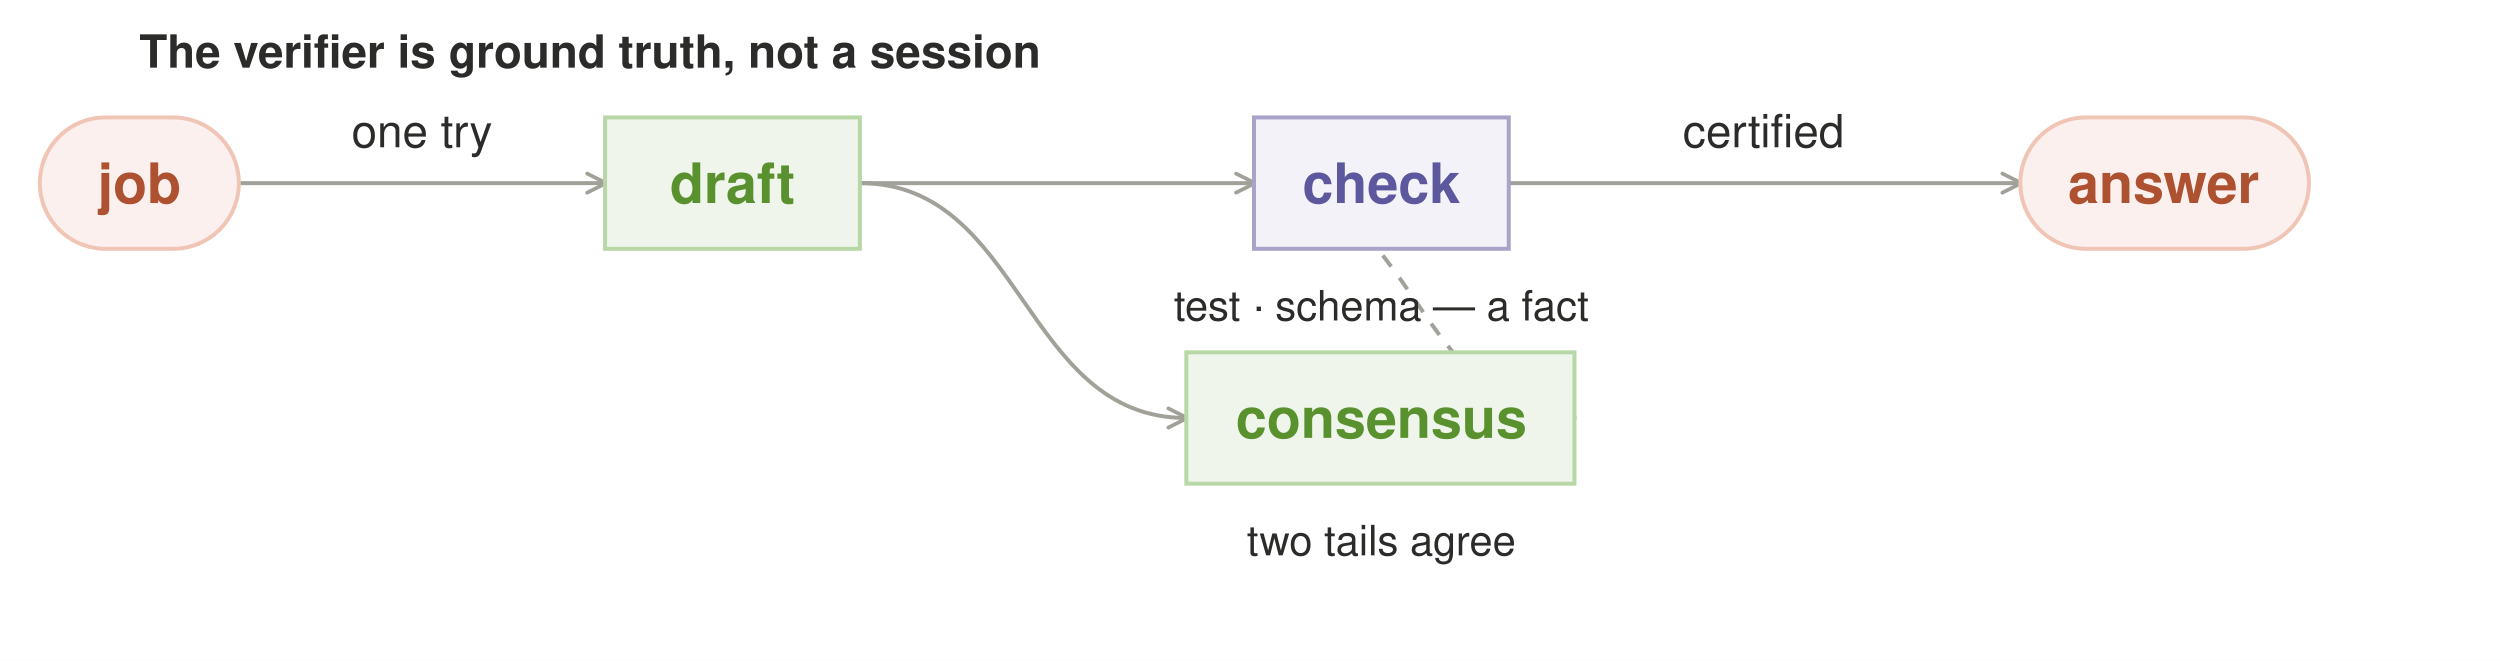
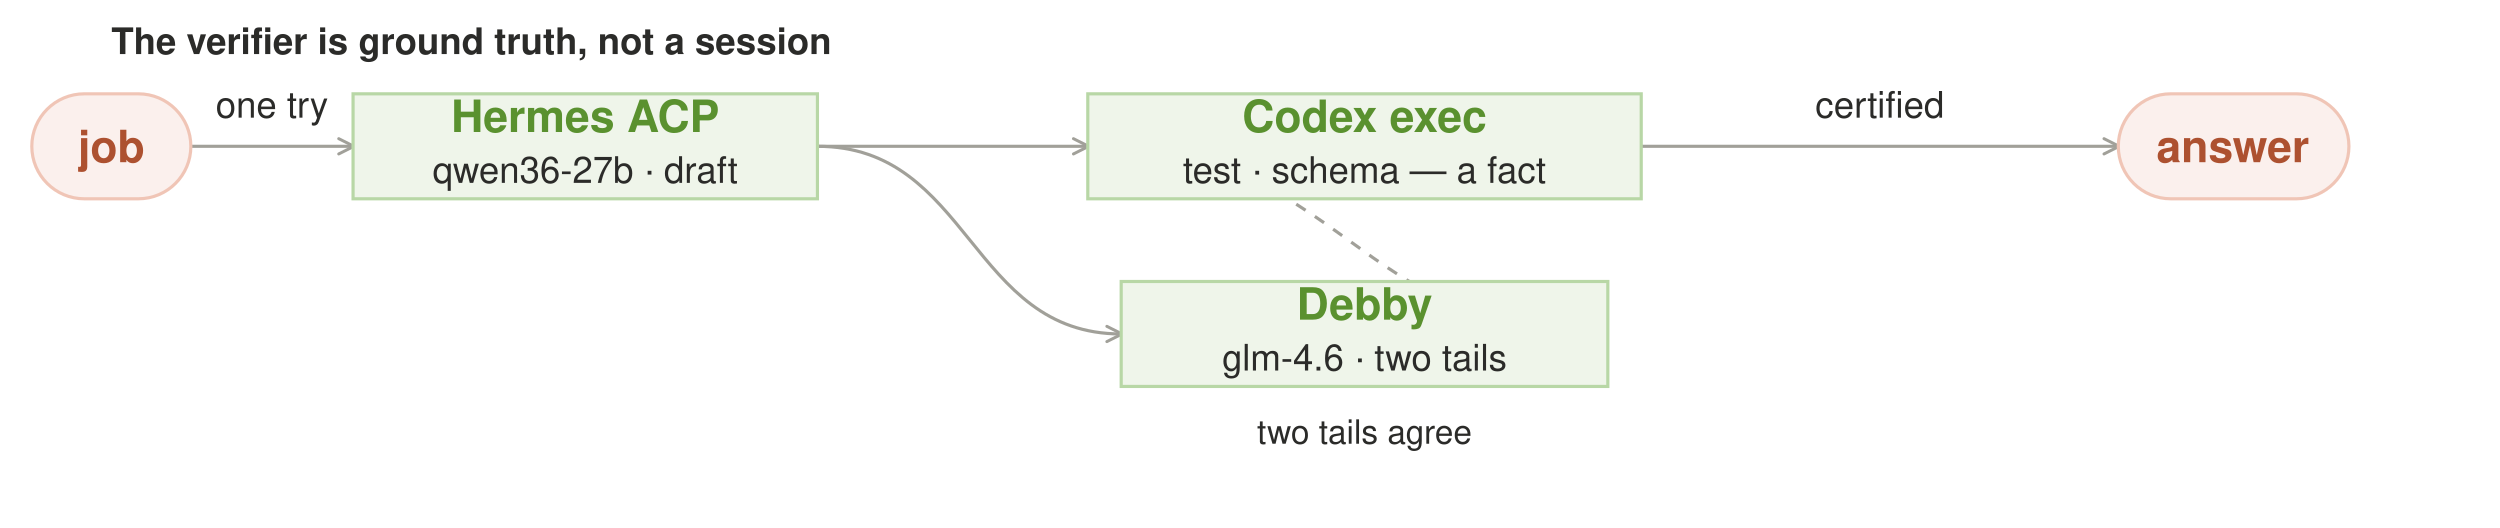
- <svg xmlns="http://www.w3.org/2000/svg" viewBox="0 0 1256 332" font-family="Avenir Next, Nunito, Segoe UI, Helvetica, Arial, sans-serif">
+ <svg xmlns="http://www.w3.org/2000/svg" viewBox="0 0 1572 332" font-family="Avenir Next, Nunito, Segoe UI, Helvetica, Arial, sans-serif">
  <defs>
    <marker id="ha" markerWidth="13.3" markerHeight="13.3" refX="11" refY="7.0" orient="auto" markerUnits="userSpaceOnUse">
      <path d="M2 2.2 L11.5 7.0 L2 11.8" fill="none" stroke="#a1a099" stroke-width="1.9" stroke-linecap="round" stroke-linejoin="round" />
    </marker>
    <marker id="Ha" markerWidth="18.1" markerHeight="18.1" refX="15" refY="9.5" orient="auto" markerUnits="userSpaceOnUse">
      <path d="M2 3.0 L15.6 9.5 L2 16.0" fill="none" stroke="#a1a099" stroke-width="3.0" stroke-linecap="round" stroke-linejoin="round" />
    </marker>
    <marker id="hg" markerWidth="13.3" markerHeight="13.3" refX="11" refY="7.0" orient="auto" markerUnits="userSpaceOnUse">
      <path d="M2 2.2 L11.5 7.0 L2 11.8" fill="none" stroke="#5a912f" stroke-width="1.9" stroke-linecap="round" stroke-linejoin="round" />
    </marker>
    <marker id="Hg" markerWidth="18.1" markerHeight="18.1" refX="15" refY="9.5" orient="auto" markerUnits="userSpaceOnUse">
      <path d="M2 3.0 L15.6 9.5 L2 16.0" fill="none" stroke="#5a912f" stroke-width="3.0" stroke-linecap="round" stroke-linejoin="round" />
    </marker>
    <marker id="hp" markerWidth="13.3" markerHeight="13.3" refX="11" refY="7.0" orient="auto" markerUnits="userSpaceOnUse">
      <path d="M2 2.2 L11.5 7.0 L2 11.8" fill="none" stroke="#5d579d" stroke-width="1.9" stroke-linecap="round" stroke-linejoin="round" />
    </marker>
    <marker id="Hp" markerWidth="18.1" markerHeight="18.1" refX="15" refY="9.5" orient="auto" markerUnits="userSpaceOnUse">
      <path d="M2 3.0 L15.6 9.5 L2 16.0" fill="none" stroke="#5d579d" stroke-width="3.0" stroke-linecap="round" stroke-linejoin="round" />
    </marker>
    <marker id="hc" markerWidth="13.3" markerHeight="13.3" refX="11" refY="7.0" orient="auto" markerUnits="userSpaceOnUse">
      <path d="M2 2.2 L11.5 7.0 L2 11.8" fill="none" stroke="#ad5130" stroke-width="1.9" stroke-linecap="round" stroke-linejoin="round" />
    </marker>
    <marker id="Hc" markerWidth="18.1" markerHeight="18.1" refX="15" refY="9.5" orient="auto" markerUnits="userSpaceOnUse">
      <path d="M2 3.0 L15.6 9.5 L2 16.0" fill="none" stroke="#ad5130" stroke-width="3.0" stroke-linecap="round" stroke-linejoin="round" />
    </marker>
    <marker id="hk" markerWidth="13.3" markerHeight="13.3" refX="11" refY="7.0" orient="auto" markerUnits="userSpaceOnUse">
      <path d="M2 2.2 L11.5 7.0 L2 11.8" fill="none" stroke="#2b2b29" stroke-width="1.9" stroke-linecap="round" stroke-linejoin="round" />
    </marker>
    <marker id="Hk" markerWidth="18.1" markerHeight="18.1" refX="15" refY="9.5" orient="auto" markerUnits="userSpaceOnUse">
      <path d="M2 3.0 L15.6 9.5 L2 16.0" fill="none" stroke="#2b2b29" stroke-width="3.0" stroke-linecap="round" stroke-linejoin="round" />
    </marker>
  </defs>
-   <rect width="1256" height="332" fill="#fff" />
+   <rect width="1572" height="332" fill="#fff" />
  <text x="70" y="34" text-anchor="start" fill="#2b2b29" font-size="23" font-weight="700">The verifier is ground truth, not a session</text>
-   <text x="212" y="74" text-anchor="middle" fill="#2b2b29" font-size="23">one try</text>
-   <text x="886" y="74" text-anchor="middle" fill="#2b2b29" font-size="23">certified</text>
+   <text x="171" y="74" text-anchor="middle" fill="#2b2b29" font-size="23">one try</text>
+   <text x="1182" y="74" text-anchor="middle" fill="#2b2b29" font-size="23">certified</text>
  <text x="760" y="452" text-anchor="middle" fill="#2b2b29" font-size="23">no fact to offer</text>
  <text x="985" y="367" text-anchor="middle" fill="#2b2b29" font-size="23">proposed only</text>
-   <path d="M 120 92 C 212 92, 212 92, 304 92" fill="none" stroke="#a1a099" stroke-width="2" marker-end="url(#ha)" />
-   <path d="M 432 92 C 531 92, 531 92, 630 92" fill="none" stroke="#a1a099" stroke-width="2" marker-end="url(#ha)" />
-   <path d="M 758 92 C 886 92, 886 92, 1015 92" fill="none" stroke="#a1a099" stroke-width="2" marker-end="url(#ha)" />
-   <path d="M 432 92 C 514 92, 514 210, 596 210" fill="none" stroke="#a1a099" stroke-width="2" marker-end="url(#ha)" />
-   <path d="M 792 210 C 711 210, 711 92, 630 92" fill="none" stroke="#a1a099" stroke-width="2" stroke-dasharray="7 7" marker-end="url(#ha)" />
+   <path d="M 120 92 C 171 92, 171 92, 222 92" fill="none" stroke="#a1a099" stroke-width="2" marker-end="url(#ha)" />
+   <path d="M 514 92 C 599 92, 599 92, 684 92" fill="none" stroke="#a1a099" stroke-width="2" marker-end="url(#ha)" />
+   <path d="M 1032 92 C 1182 92, 1182 92, 1332 92" fill="none" stroke="#a1a099" stroke-width="2" marker-end="url(#ha)" />
+   <path d="M 514 92 C 610 92, 610 210, 705 210" fill="none" stroke="#a1a099" stroke-width="2" marker-end="url(#ha)" />
+   <path d="M 1011 210 C 848 210, 848 92, 684 92" fill="none" stroke="#a1a099" stroke-width="2" stroke-dasharray="7 7" marker-end="url(#ha)" />
  <rect x="20" y="59" width="100" height="66" rx="33" fill="#fbf0ed" stroke="#f0c5b6" stroke-width="2" />
  <text x="70" y="102" text-anchor="middle" fill="#ad5130" font-size="28" font-weight="600">job</text>
-   <rect x="304" y="59" width="128" height="66" rx="0" fill="#eff5ea" stroke="#b8d7a6" stroke-width="2" />
-   <text x="368" y="102" text-anchor="middle" fill="#5a912f" font-size="28" font-weight="600">draft</text>
-   <rect x="630" y="59" width="128" height="66" rx="0" fill="#f3f2f9" stroke="#a9a3c9" stroke-width="2" />
-   <text x="694" y="102" text-anchor="middle" fill="#5d579d" font-size="28" font-weight="600">check</text>
-   <text x="694" y="161" text-anchor="middle" fill="#2b2b29" font-size="21">test · schema — a fact</text>
-   <rect x="596" y="177" width="195" height="66" rx="0" fill="#eff5ea" stroke="#b8d7a6" stroke-width="2" />
-   <text x="694" y="220" text-anchor="middle" fill="#5a912f" font-size="28" font-weight="600">consensus</text>
-   <text x="694" y="279" text-anchor="middle" fill="#2b2b29" font-size="21">two tails agree</text>
-   <rect x="1015" y="59" width="145" height="66" rx="33" fill="#fbf0ed" stroke="#f0c5b6" stroke-width="2" />
-   <text x="1087" y="102" text-anchor="middle" fill="#ad5130" font-size="28" font-weight="600">answer</text>
+   <rect x="222" y="59" width="292" height="66" rx="0" fill="#eff5ea" stroke="#b8d7a6" stroke-width="2" />
+   <text x="368" y="83" text-anchor="middle" fill="#5a912f" font-size="28" font-weight="600">Hermes ACP</text>
+   <text x="368" y="115" text-anchor="middle" fill="#2b2b29" font-size="23">qwen36-27b · draft</text>
+   <rect x="684" y="59" width="348" height="66" rx="0" fill="#eff5ea" stroke="#b8d7a6" stroke-width="2" />
+   <text x="858" y="83" text-anchor="middle" fill="#5a912f" font-size="28" font-weight="600">Codex exec</text>
+   <text x="858" y="115" text-anchor="middle" fill="#2b2b29" font-size="23">test · schema — a fact</text>
+   <rect x="705" y="177" width="306" height="66" rx="0" fill="#eff5ea" stroke="#b8d7a6" stroke-width="2" />
+   <text x="858" y="201" text-anchor="middle" fill="#5a912f" font-size="28" font-weight="600">Debby</text>
+   <text x="858" y="233" text-anchor="middle" fill="#2b2b29" font-size="23">glm-4.6 · two tails</text>
+   <text x="858" y="279" text-anchor="middle" fill="#2b2b29" font-size="21">two tails agree</text>
+   <rect x="1332" y="59" width="145" height="66" rx="33" fill="#fbf0ed" stroke="#f0c5b6" stroke-width="2" />
+   <text x="1404" y="102" text-anchor="middle" fill="#ad5130" font-size="28" font-weight="600">answer</text>
</svg>
